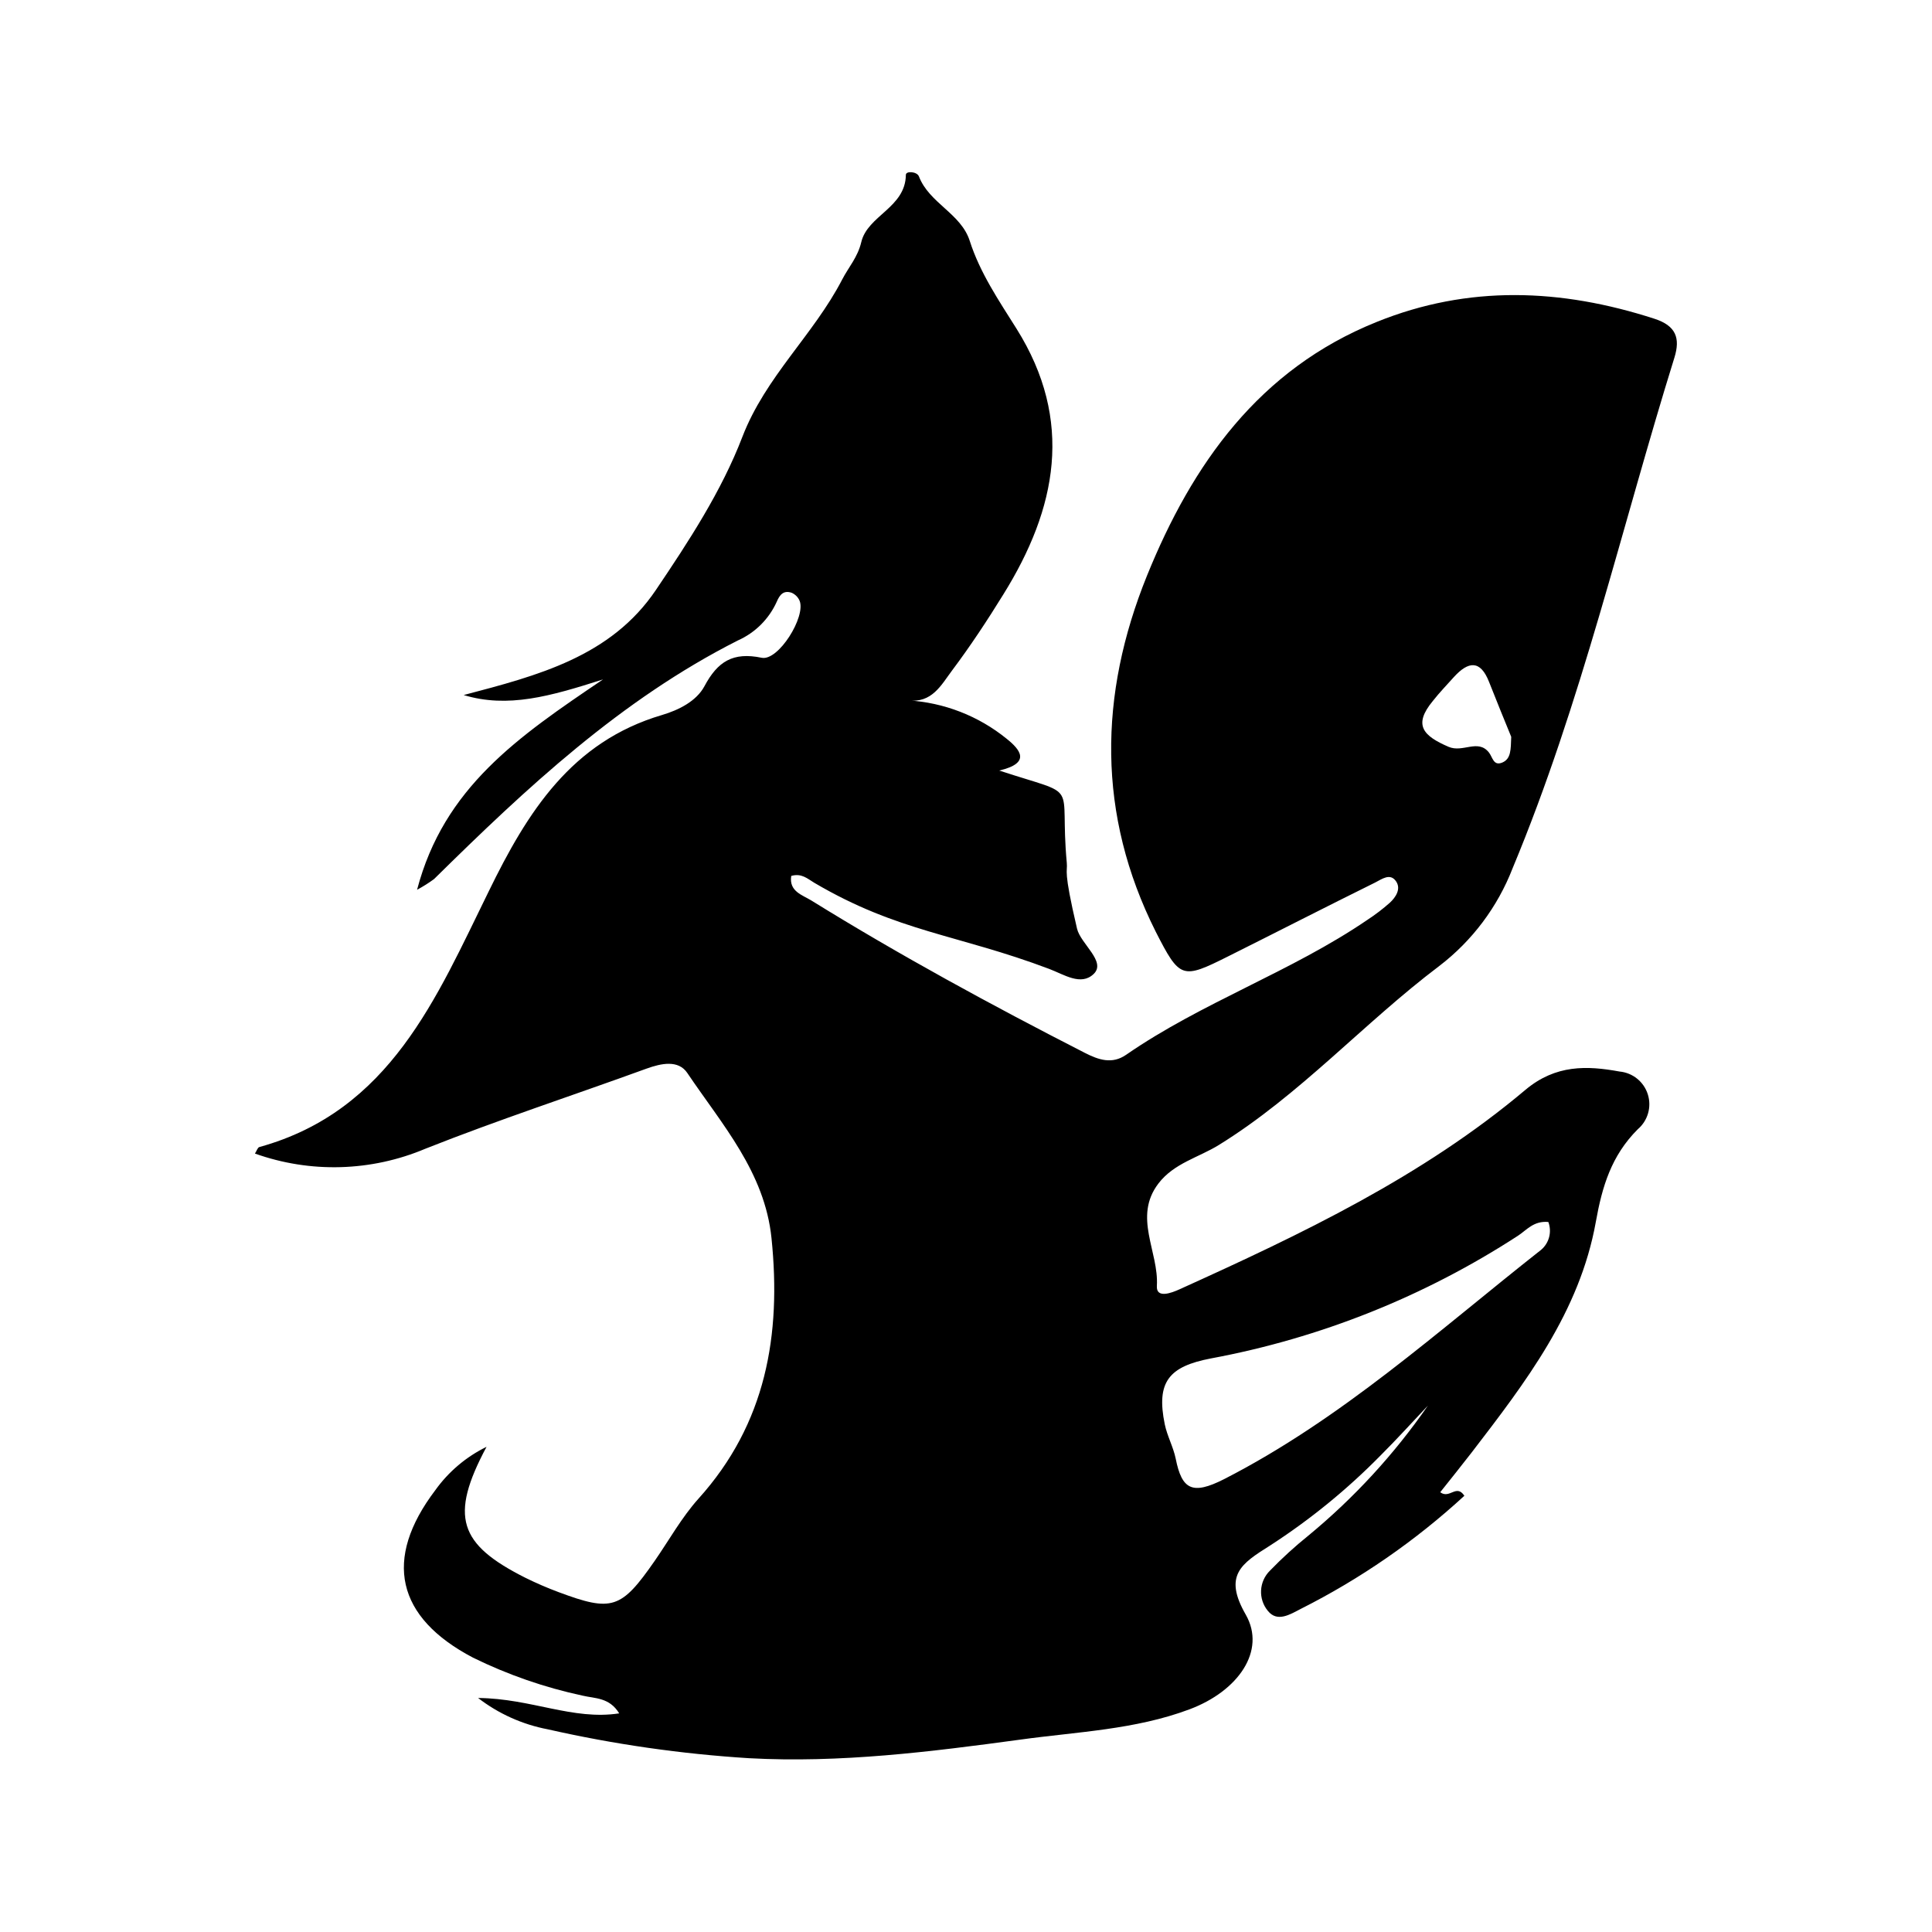
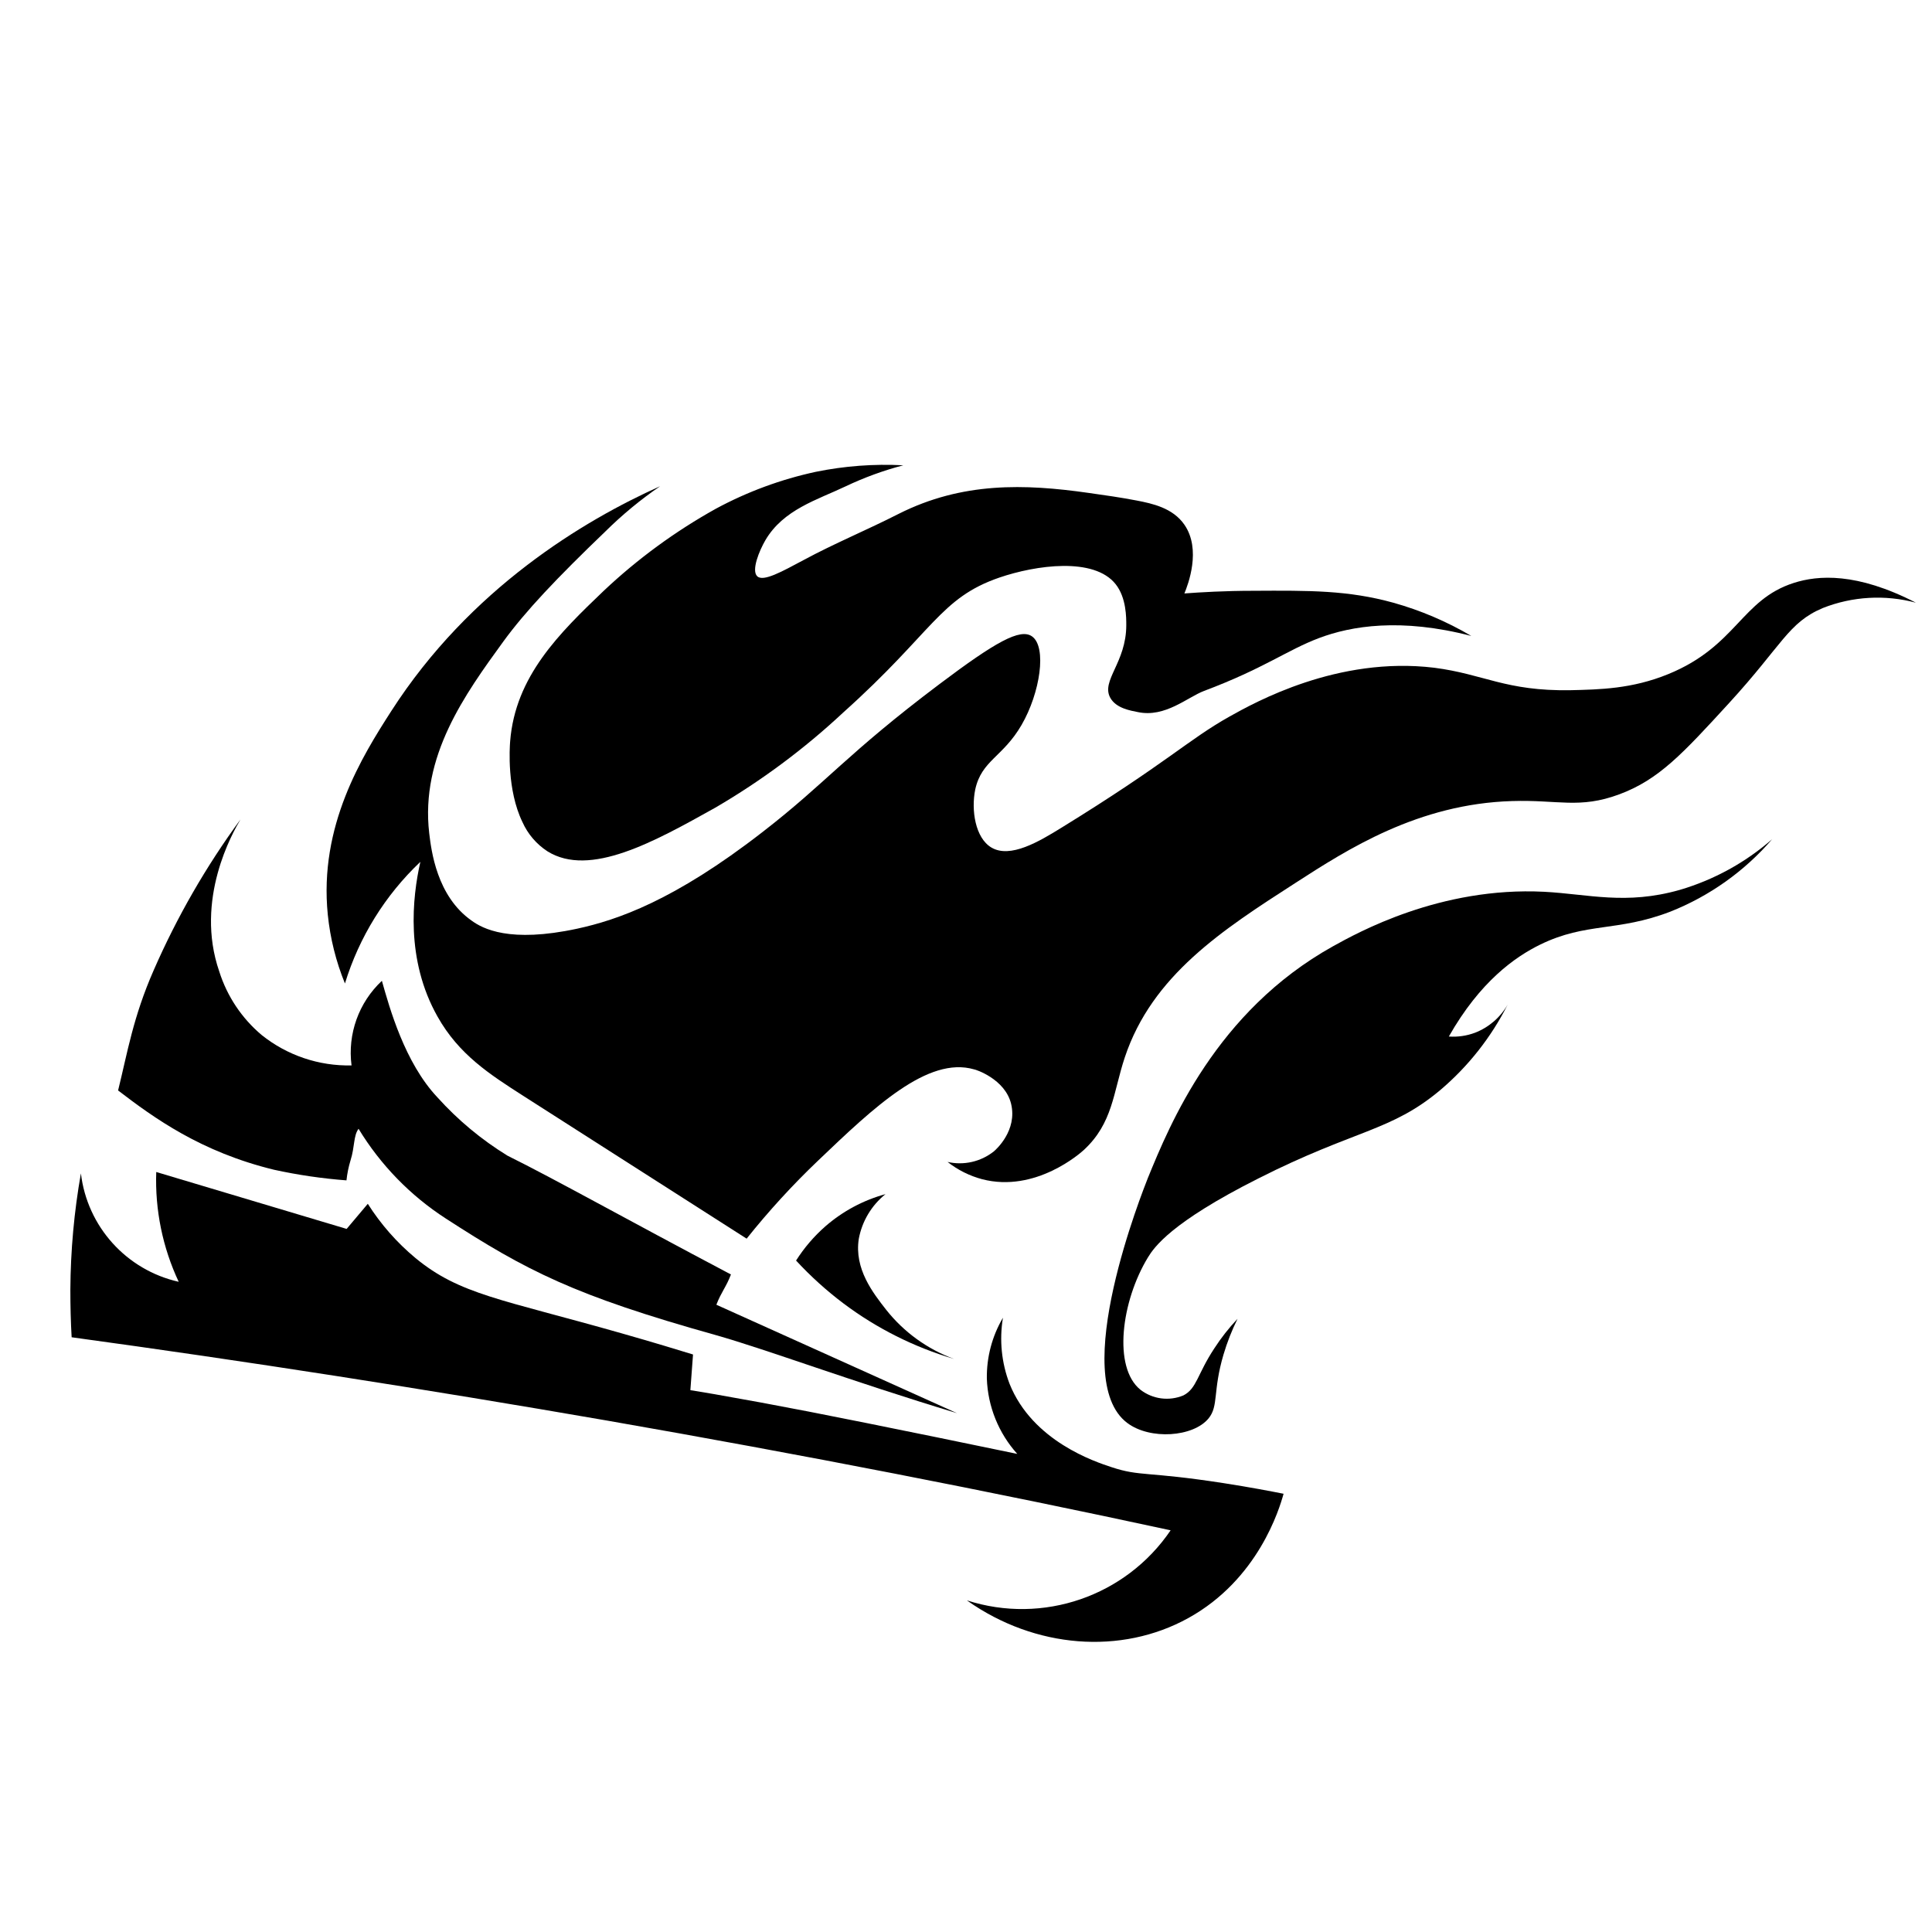
- <svg xmlns="http://www.w3.org/2000/svg" id="图层_1" data-name="图层 1" viewBox="0 0 240 240">
-   <path d="M57.6,86.34c9.17-2.41,18.3-4.76,23.89-13.07,4.05-6,8.14-12.25,10.73-19,2.88-7.48,8.84-12.67,12.4-19.55.79-1.53,1.92-2.75,2.37-4.64.78-3.32,5.49-4.27,5.54-8.36,0-.51,1.38-.42,1.62.19,1.28,3.34,5.21,4.59,6.31,8,1.28,4,3.63,7.44,5.82,10.93,7.16,11.42,5,22.32-1.64,33-2,3.24-4.11,6.44-6.4,9.49-1.31,1.75-2.48,4.07-5.48,3.67a21.49,21.49,0,0,1,12.3,4.78c1.67,1.34,3.07,3-.93,3.94,10.36,3.41,7.42,1,8.39,11.46.12,1.25-.49.64,1.27,8.17.44,1.9,3.66,4.09,2.08,5.63s-3.7.07-5.54-.62c-11.39-4.3-18.75-4.56-29.18-10.7-.84-.5-1.57-1.22-2.86-.85-.3,1.93,1.38,2.36,2.51,3.06,11,6.81,22.39,13,33.94,18.91,1.72.88,3.4,1.46,5.15.25,9.46-6.54,20.49-10.29,30-16.78a23.69,23.69,0,0,0,2.76-2.11c.75-.69,1.41-1.72.78-2.65-.74-1.09-1.76-.28-2.62.15-6.08,3-12.15,6.12-18.24,9.16-5.73,2.87-6,2.82-9-3.06-7.31-14.56-7.08-29.42-1.09-44.22C148.11,57.63,156.42,45.87,171,40c11.43-4.63,22.93-4.15,34.5-.41,2.71.87,3.25,2.42,2.5,4.84-6.59,21.18-11.53,42.88-20.1,63.43A28.07,28.07,0,0,1,178.79,120c-9.38,7.08-17.29,16-27.39,22.24-2.51,1.55-5.57,2.26-7.49,4.77-3.19,4.17.06,8.48-.2,12.73-.1,1.61,1.83.87,2.8.43,15.16-6.86,30.19-14,43-24.8,3.76-3.14,7.64-3,11.68-2.26a4.08,4.08,0,0,1,2.26,7.17c-3.29,3.29-4.43,7.13-5.21,11.5-2,11.18-8.73,19.94-15.43,28.66-1.28,1.66-2.6,3.29-3.9,4.93,1.18.88,2-1.07,3,.44a89.37,89.37,0,0,1-20.34,14.06c-1.3.67-2.9,1.7-4.07.24a3.7,3.7,0,0,1,.26-5,52,52,0,0,1,4.78-4.36,79.75,79.75,0,0,0,14.84-16.14c-1.94,2.05-3.83,4.15-5.82,6.13A80.56,80.56,0,0,1,157.76,192c-3.57,2.25-5.82,3.69-3,8.59,2.54,4.47-.93,9.48-7,11.75-6.77,2.54-14,2.79-21,3.76-11.18,1.52-22.4,2.93-33.72,2.31a157.65,157.65,0,0,1-25-3.59,20.43,20.43,0,0,1-8.65-3.89c6.62.06,11.78,2.8,17.53,1.91-1.23-2-3-1.83-4.54-2.2a58.78,58.78,0,0,1-13.62-4.72c-9.53-5-11.19-12.23-4.68-20.81a17,17,0,0,1,6.36-5.38C55.8,188.41,57,191.84,65.27,196a44.11,44.11,0,0,0,4.12,1.78c6.64,2.48,7.78,2.1,11.93-3.87,1.8-2.59,3.35-5.4,5.44-7.73,8.41-9.32,10.31-20.36,9.08-32.36-.84-8.22-6.15-14.13-10.46-20.53-1.11-1.65-3.22-1.21-5.07-.54-9.15,3.33-18.42,6.36-27.47,9.95a29.2,29.2,0,0,1-21.17.6c.21-.32.33-.75.55-.81,16.26-4.5,22-18.57,28.48-31.74C65.52,100.86,71,92.14,82.24,88.82c2.06-.61,4.27-1.71,5.27-3.58,1.64-3.07,3.54-4.27,7.11-3.53,2.07.43,5.51-5.09,4.71-7.08a1.9,1.9,0,0,0-1-1c-1-.33-1.47.25-1.84,1.12a9.56,9.56,0,0,1-4.83,4.81C77.11,86.92,65.39,97.89,53.92,109.2a17.61,17.61,0,0,1-2.11,1.33c3.33-12.7,12.54-19,23.1-26.13C68.32,86.51,63.07,88,57.6,86.34ZM192.34,151.8c-1.82-.17-2.69,1-3.76,1.7a105.33,105.33,0,0,1-38.16,15.25c-5.22,1-6.81,2.91-5.73,8.18.3,1.45,1.06,2.81,1.36,4.27.77,3.86,2.07,4.54,6,2.55,14.63-7.49,26.65-18.46,39.39-28.49A3.1,3.1,0,0,0,192.34,151.8Zm-4.61-60.27c-.79-1.94-1.79-4.36-2.75-6.81-1.09-2.79-2.59-2.56-4.35-.64-.89,1-1.8,1.93-2.64,3-2.48,3-1.19,4.33,1.95,5.69,1.78.77,3.63-1,5,.68.48.58.56,1.74,1.67,1.28S187.67,93.11,187.73,91.53Z" />
+ <svg xmlns="http://www.w3.org/2000/svg" id="图层_35_复制" data-name="图层 35 复制" viewBox="0 0 240 240">
+   <path d="M120.2,198.87c8.39,5.9,19.07,6.75,27.42,2.13,8.68-4.8,11.31-13.55,11.83-15.44-1.67-.33-4.24-.82-7.39-1.31-9.65-1.5-10.39-.8-14-2-2-.66-9.8-3.21-12.65-10.35a15.72,15.72,0,0,1-.82-8.21,14.49,14.49,0,0,0-2,7.56,14.74,14.74,0,0,0,3.78,9.36l-9.69-2c-14.16-2.89-19.83-4-27.92-5.42l-3-.5.33-4.43c-1.69-.52-4.86-1.49-8.87-2.63-15-4.27-20.09-4.8-25.62-9.36a28.86,28.86,0,0,1-5.91-6.73l-2.63,3.12-23.65-7.07a29.61,29.61,0,0,0,2.79,13.64,15.7,15.7,0,0,1-12.15-13.47,85.87,85.87,0,0,0-1.31,14.45c0,2.06.05,4,.16,5.91q32.3,4.42,66.52,10.35,36.27,6.33,70,13.63a22.31,22.31,0,0,1-25.29,8.71Z" />
+   <path d="M118.88,175.55c-13.23-4-23.63-7.91-30-9.71-17.55-4.91-23.51-8-33.5-14.47a34.79,34.79,0,0,1-10.84-11.15c-.65.89-.45,2.21-1,3.94a13.34,13.34,0,0,0-.5,2.47,65.35,65.35,0,0,1-9-1.32c-9.09-2.21-14.92-6.44-19.37-9.85,1.16-4.68,1.86-9.1,4.42-14.93A98.07,98.07,0,0,1,29.87,101.8c-.94,1.58-5.73,9.93-2.63,18.89a17,17,0,0,0,5.26,7.88,17.24,17.24,0,0,0,11.17,3.78,12.23,12.23,0,0,1,3.77-10.51c.94,3.33,2.83,10.17,6.9,14.48a39.6,39.6,0,0,0,8.7,7.24c6.05,3,14.22,7.61,27.76,14.76-.6,1.58-1.2,2.17-1.81,3.76Z" />
+   <path d="M118.51,168.81a43.22,43.22,0,0,1-13.7-6.87,44.3,44.3,0,0,1-5.92-5.35,19.73,19.73,0,0,1,3.64-4.25,19,19,0,0,1,7.47-4,9.31,9.31,0,0,0-3.32,5.56c-.57,3.73,1.74,6.68,3.43,8.84A19.2,19.2,0,0,0,118.51,168.81Z" />
+   <path d="M153.73,163.83a27.92,27.92,0,0,0-1.74,4.43c-1.35,4.56-.59,6.38-1.85,7.93-1.91,2.34-7.28,2.7-10.1.58-7.43-5.56,2-29,2.55-30.43,2.73-6.67,8.47-20.7,23-28.79,3-1.66,13.31-7.43,26.23-6.77,5.5.29,10.14,1.67,16.83-.23a30.48,30.48,0,0,0,11.49-6.3,32.55,32.55,0,0,1-12.65,9c-6.59,2.53-10.43,1.3-16.14,4.08-3.13,1.53-7.48,4.58-11.37,11.43a7.71,7.71,0,0,0,3.25-.47,8,8,0,0,0,4.06-3.5,34,34,0,0,1-8.36,10.61c-6.15,5.17-10.58,4.9-22.63,11-10.85,5.47-12.93,8.54-13.7,9.8-3.31,5.44-4.37,13.67-.93,16.44a5.35,5.35,0,0,0,5.34.7c1.66-.85,1.71-2.61,3.83-5.83A25.26,25.26,0,0,1,153.73,163.83Z" />
+   <path d="M222.84,72.41c-6.55,2.09-7.11,7.86-15.6,11.33-4.52,1.85-8.54,1.91-12.15,2-8.07.13-10.75-2-16.92-2.79-12-1.46-22.3,4.31-25.45,6.07-5.16,2.9-7.74,5.72-20.86,13.8-2.77,1.71-6.36,3.86-8.71,2.46-2-1.19-2.53-4.66-2-7.22.8-3.62,3.43-4,5.75-8s3.16-9.68,1.31-11c-1.47-1.06-4.6.72-11.49,5.91-11.56,8.7-14,12.2-22,18.39-11,8.54-18.07,10.93-23,12-8.42,1.82-11.77,0-13.14-1-4.34-3.05-5-8.72-5.26-10.84-1.12-9.6,4.45-17.28,9.2-23.82,2.77-3.8,6.66-7.9,12.66-13.66A49.51,49.51,0,0,1,82,60.4c-9.51,4.27-23.61,12.71-33.4,27.94-3.61,5.62-9,14.24-7.88,25.29a30.91,30.91,0,0,0,2.13,8.54,34.89,34.89,0,0,1,9.37-15.11c-1,4.39-1.86,12.16,2.13,19.22C57,131,60.82,133.45,65,136.13l27.75,17.74a96.77,96.77,0,0,1,8.87-9.69c6.94-6.63,13.64-13,19.38-11.34.15,0,3.84,1.18,4.6,4.27.81,3.33-1.9,5.72-2.14,5.92a6.82,6.82,0,0,1-5.75,1.31,11.87,11.87,0,0,0,4.27,2.14c6.67,1.75,12.32-3.31,12.65-3.62,3.63-3.35,3.65-7.16,5.09-11.49,3.39-10.21,12.15-15.86,21.19-21.68,6.47-4.18,15.24-9.83,26.93-10.18,5.72-.18,8.36,1,13.3-.83s7.91-5.08,13.64-11.33c6.64-7.24,7.35-10,11.66-11.82A18.49,18.49,0,0,1,238,74.87C230.66,71.08,225.84,71.45,222.84,72.41Z" />
+   <path d="M173.08,74.87c-5.62-1.55-10.38-1.52-17.41-1.48-3.54,0-6.49.18-8.54.33.45-1.09,2.13-5.46,0-8.54-1.44-2.09-4-2.63-5.91-3s-4-.67-6-.95c-7.93-1.13-15.67-1.38-23.58,2.6-3.92,2-8,3.68-11.83,5.75-2.61,1.39-5,2.74-5.75,2s.28-3.2,1-4.44c2.23-3.85,6.5-5.06,10-6.73a40.8,40.8,0,0,1,7.15-2.61,43.09,43.09,0,0,0-10.86.81A46.93,46.93,0,0,0,88.92,63.2,69.66,69.66,0,0,0,75,73.39C69.5,78.65,64,84,63.37,92.12c-.06.78-.41,6,1.53,10A8.45,8.45,0,0,0,68,105.75c5.27,3.29,13.27-1.18,20.86-5.42A88.89,88.89,0,0,0,104.76,88.5c11.16-10,12-14.21,19.38-16.75,4.53-1.55,11.76-2.58,14.45.82,1.34,1.69,1.32,4.18,1.32,5.09,0,4.64-3.14,6.87-2,9,.73,1.35,2.58,1.62,3.45,1.8,3.38.71,6.15-1.85,8.21-2.63,7.46-2.8,10.31-5.07,14.29-6.57S174,76.72,182.77,79A40.69,40.69,0,0,0,173.08,74.87Z" />
</svg>
